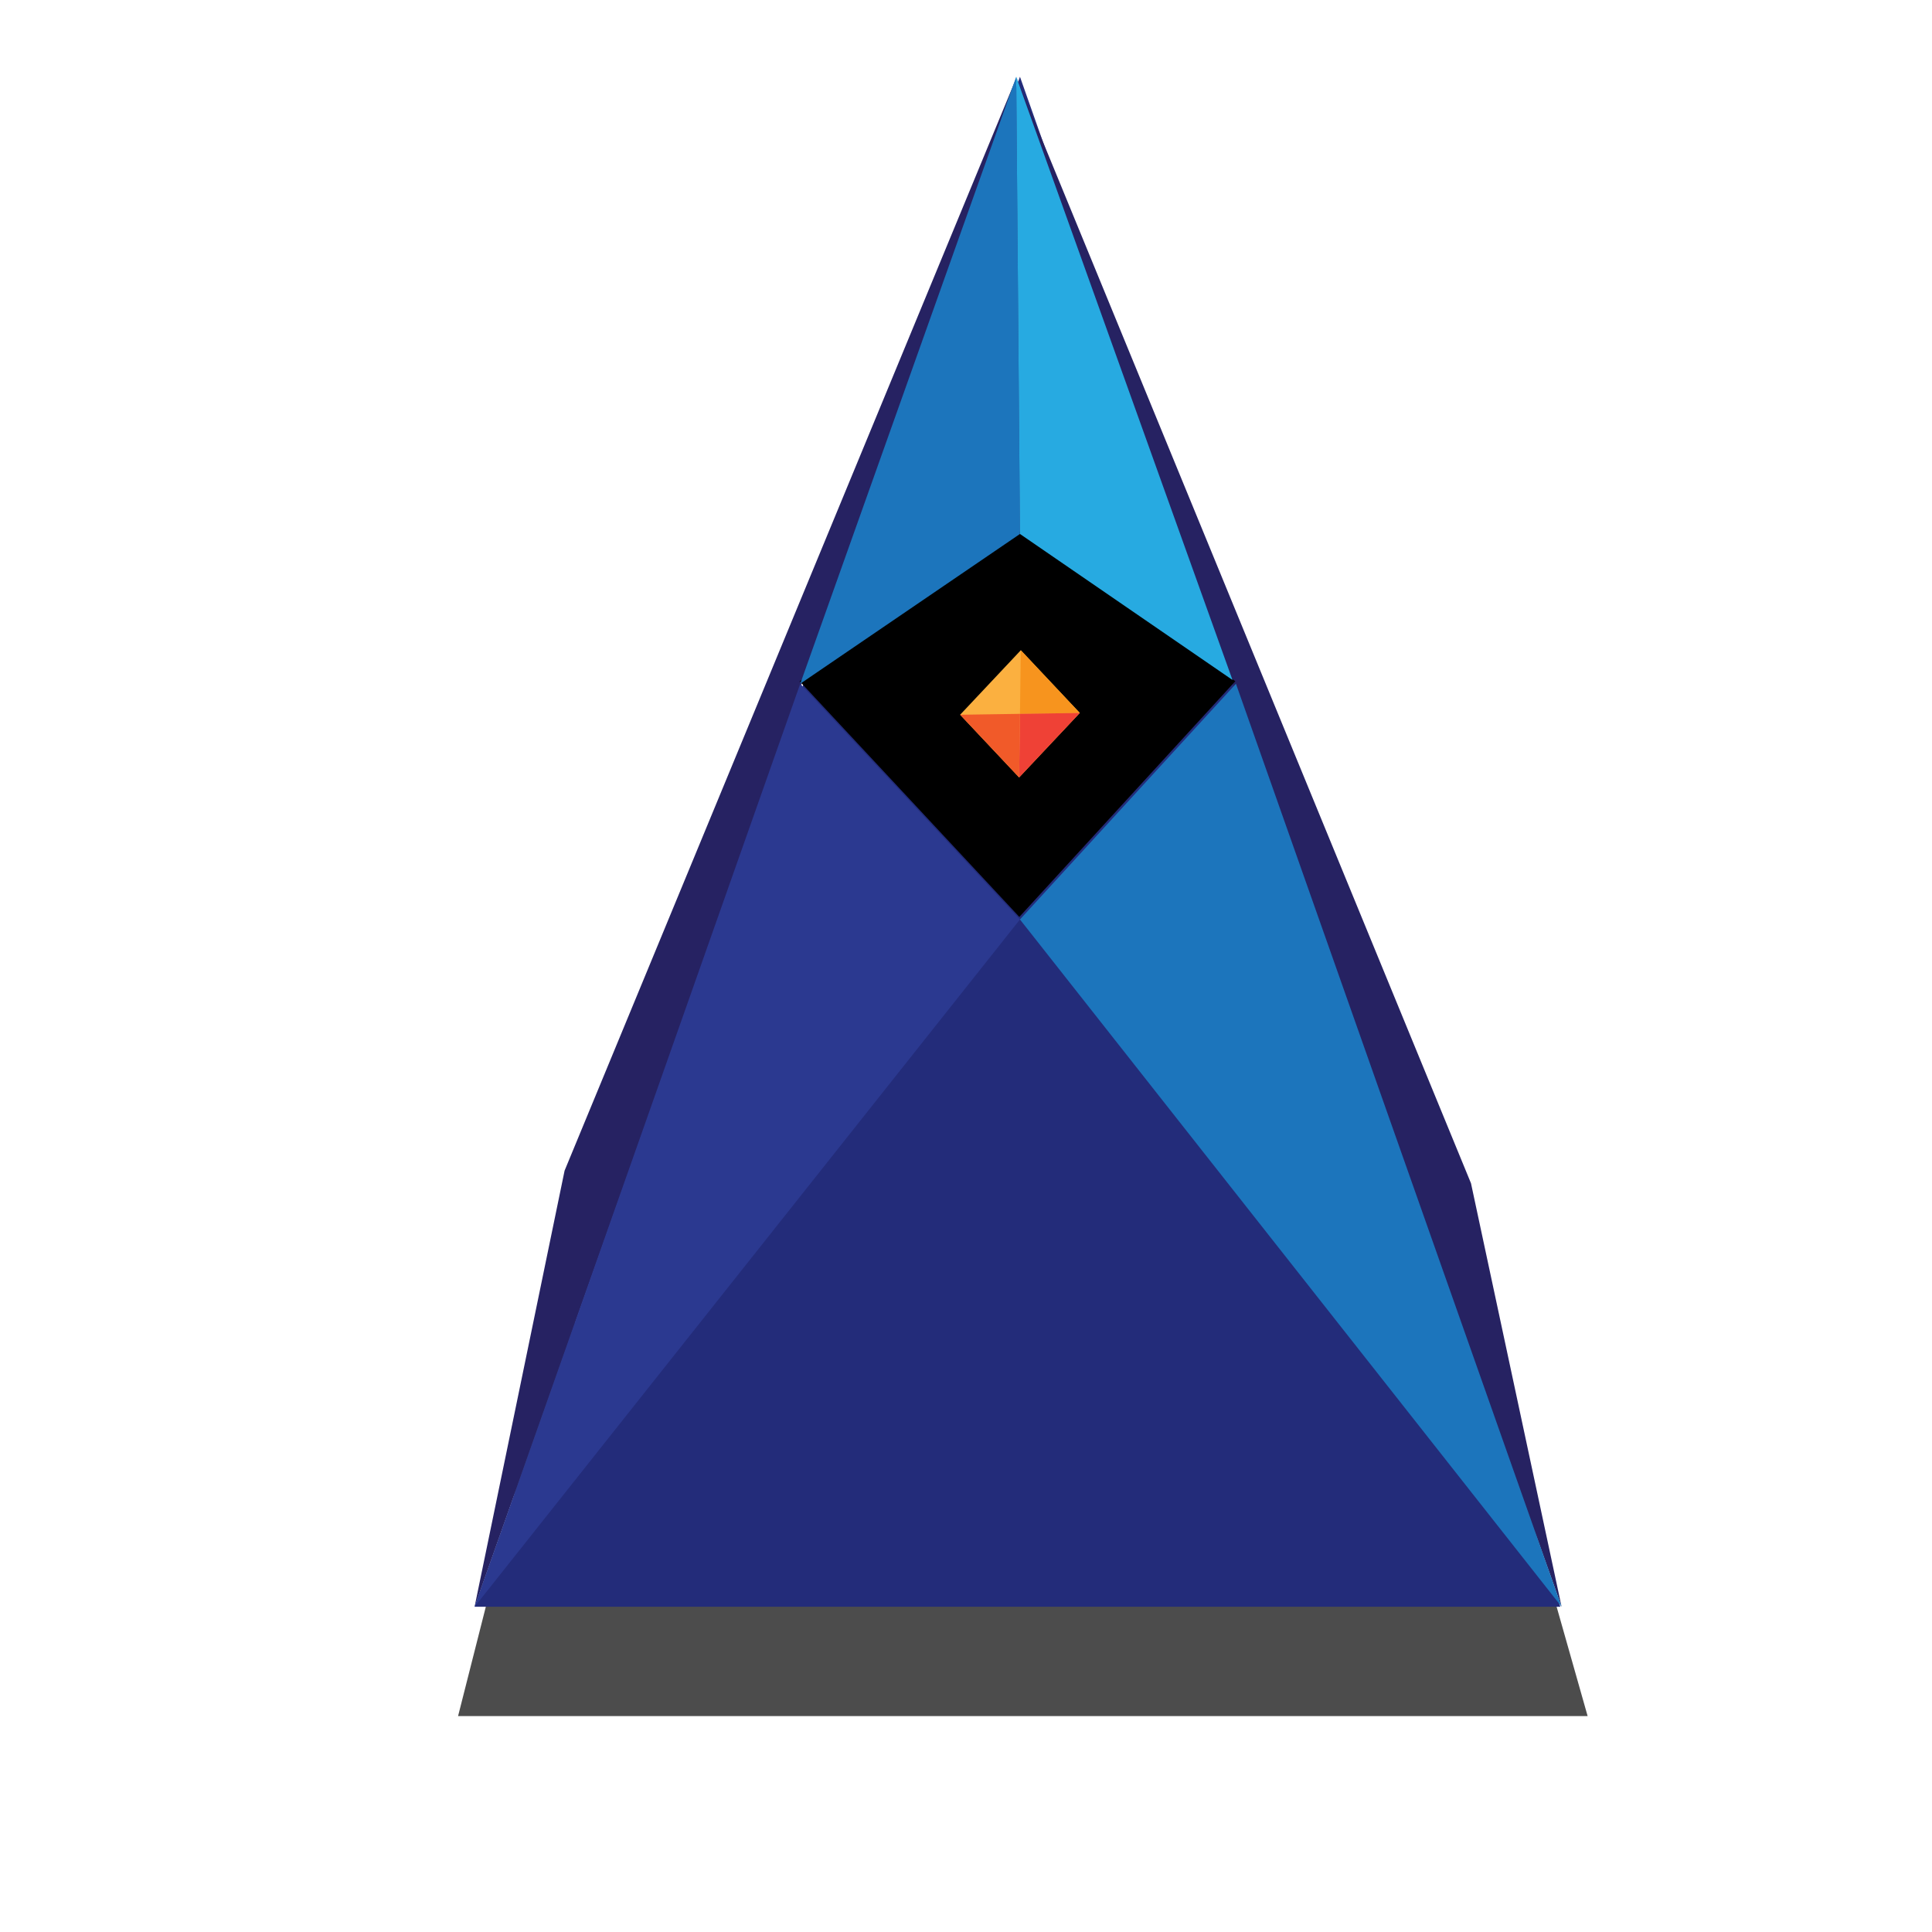
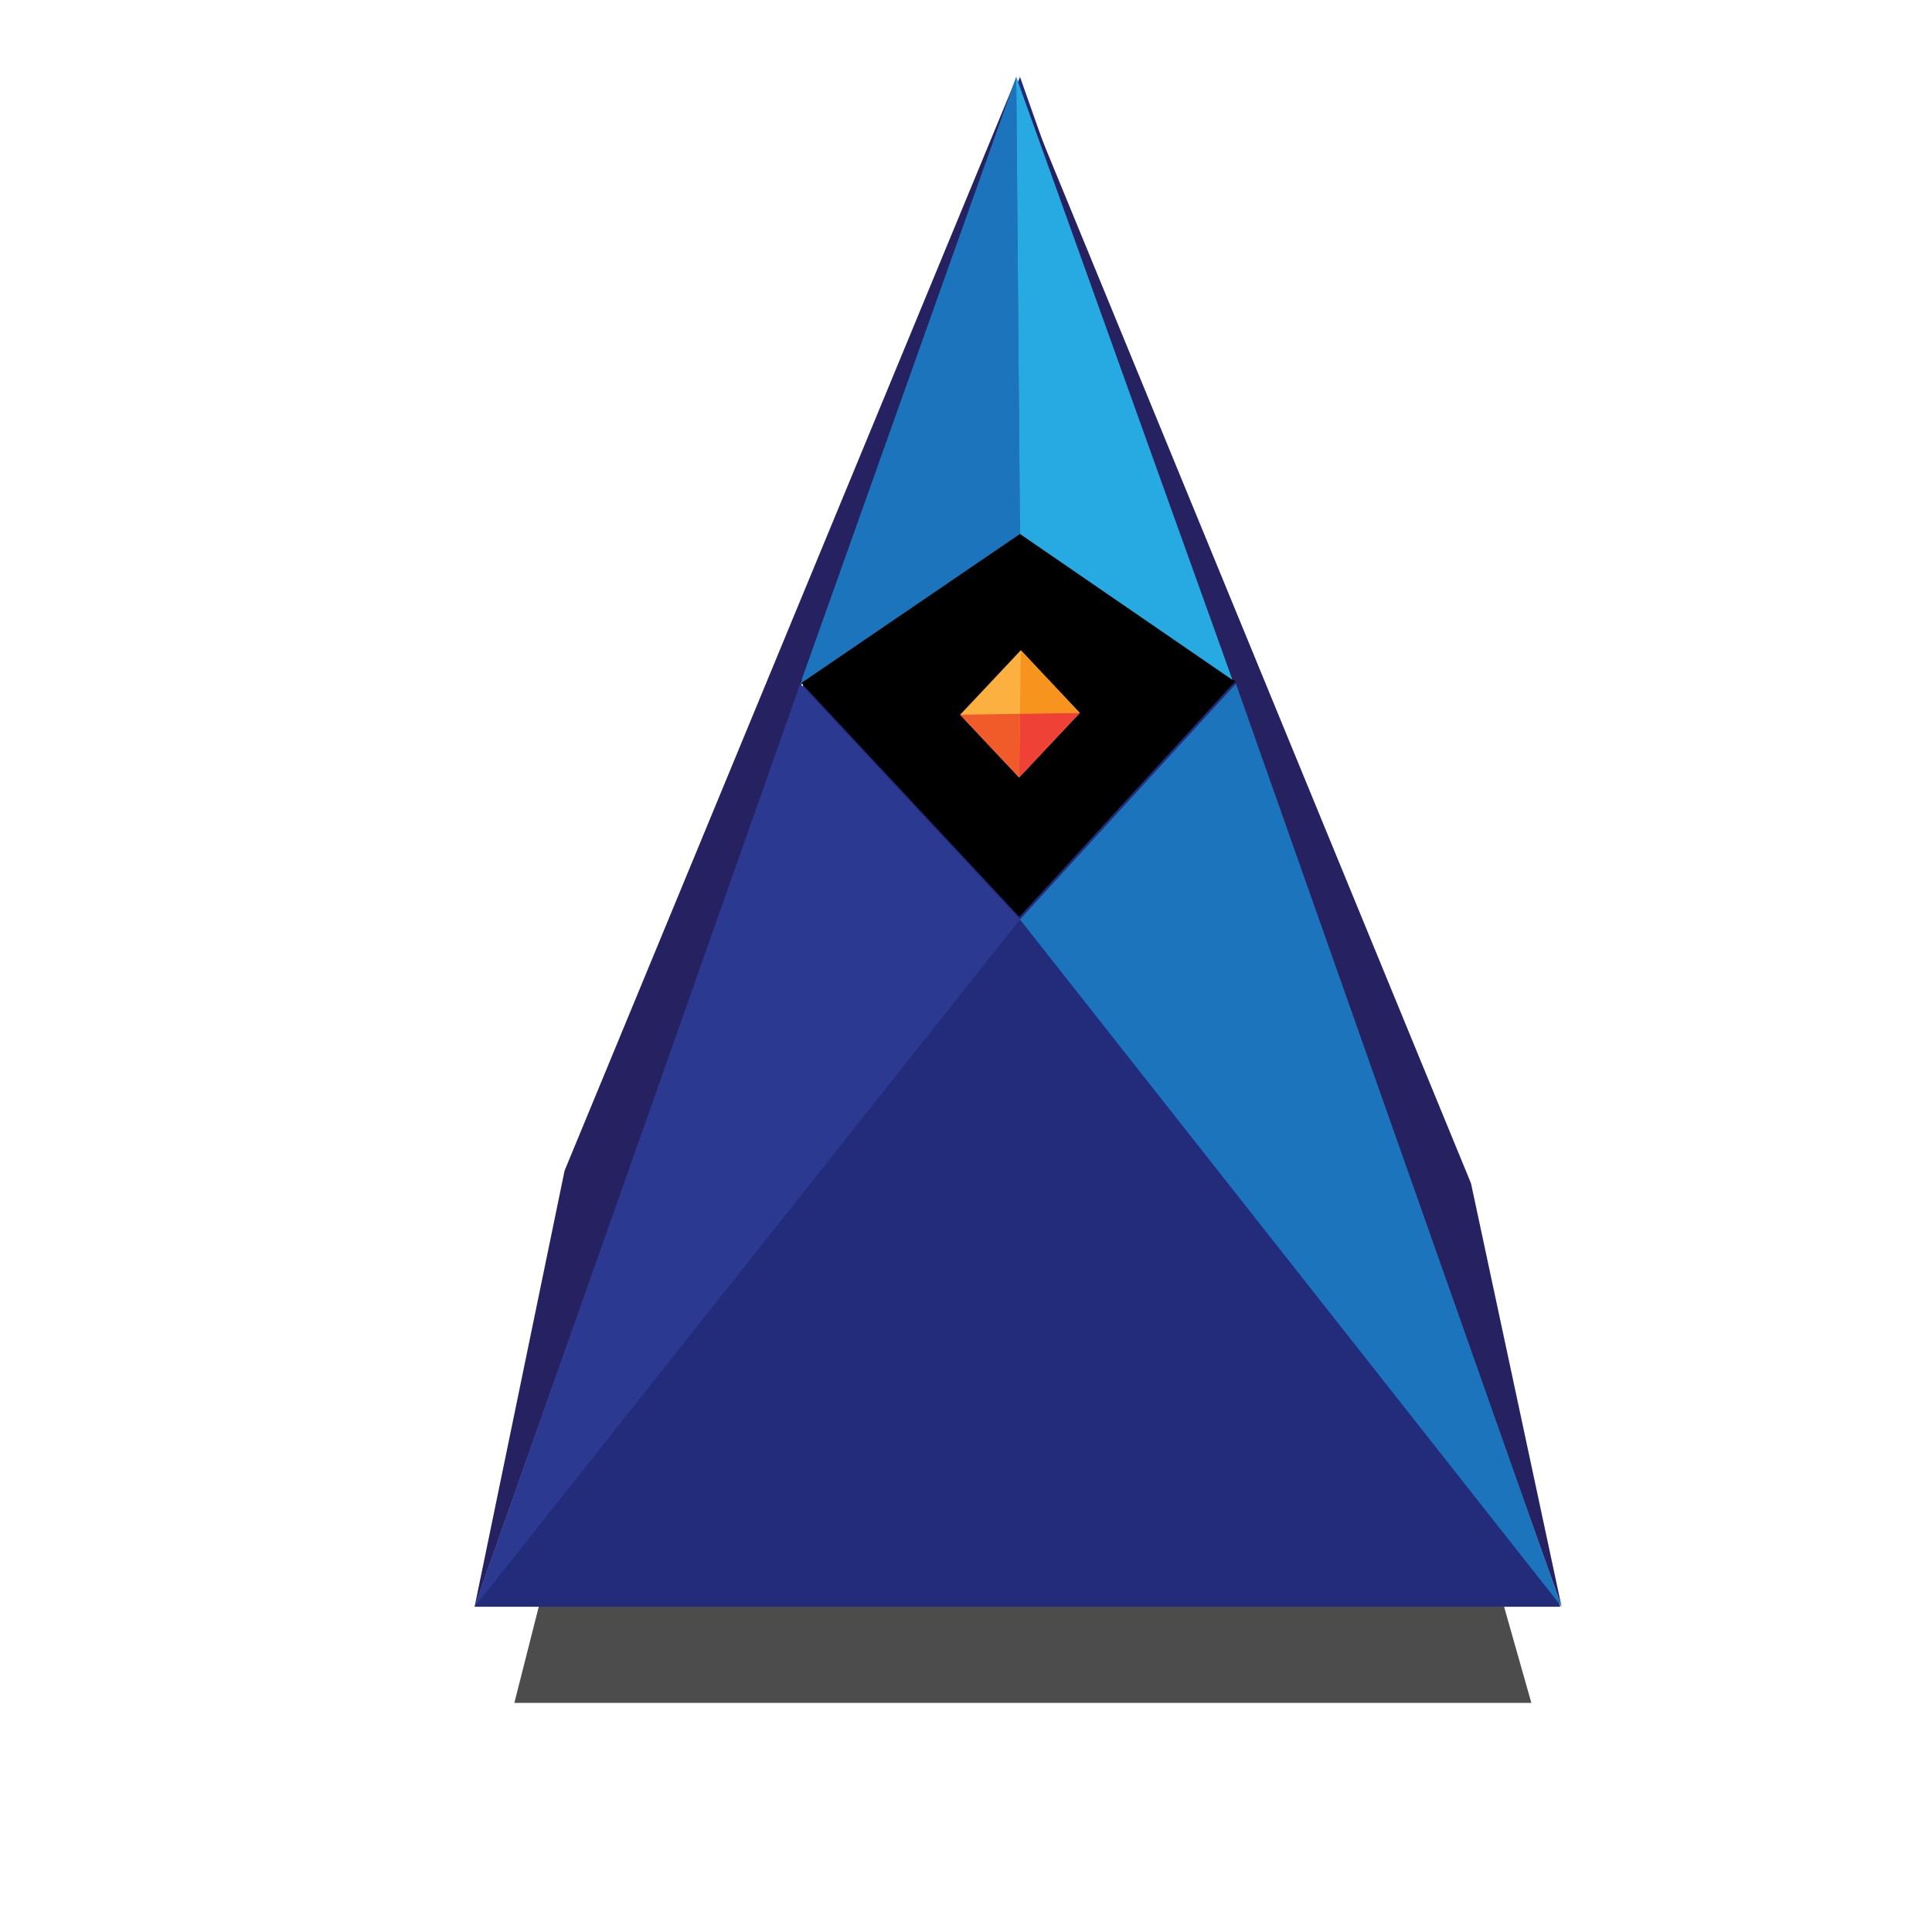
<svg xmlns="http://www.w3.org/2000/svg" version="1.1" id="Layer_1" x="0px" y="0px" width="612px" height="612px" viewBox="0 0 612 612" enable-background="new 0 0 612 612" xml:space="preserve">
-   <polygon opacity="0.7" stroke="#000000" stroke-miterlimit="10" points="177.095,419.56 467.218,419.56 502.253,543.106   145.747,543.106 " />
+   <polygon opacity="0.7" stroke="#000000" stroke-miterlimit="10" points="191.785,427.737 452.896,427.737 484.428,538.929   163.572,538.929 " />
  <g>
    <polygon fill="#232C7A" points="323.094,24.312 150.333,508.979 494.27,508.979  " />
    <polygon fill="#262262" points="150.333,508.978 178.844,370.828 322.094,24.311  " />
    <polygon fill="#262262" points="494.666,508.978 465.967,374.828 321.906,24.312  " />
    <polygon fill="#2B3990" points="150.333,508.978 323.094,291.259 253.49,216.593  " />
    <polygon fill="#1C75BC" points="391.51,216.593 323.094,291.259 494.666,508.978  " />
    <polygon points="322.896,290.456 253.292,215.79 322.896,168.34 391.312,215.79  " />
    <polygon fill="#1C75BC" points="321.906,24.312 323.094,169.144 253.49,216.593  " />
    <polygon fill="#27AAE1" points="390.419,215.393 323.094,169.144 321.906,24.312  " />
    <g>
      <polygon fill="#FBB040" points="342.047,225.843 322.828,246.274 304.141,226.411 323.361,205.979   " />
      <polygon fill="#F7941E" points="323.095,226.126 323.361,205.979 342.047,225.843   " />
      <polygon fill="#F15A29" points="322.828,246.274 323.095,226.126 304.141,226.411   " />
      <polygon fill="#EF4136" points="342.047,225.843 323.095,226.126 322.828,246.274   " />
    </g>
  </g>
</svg>
